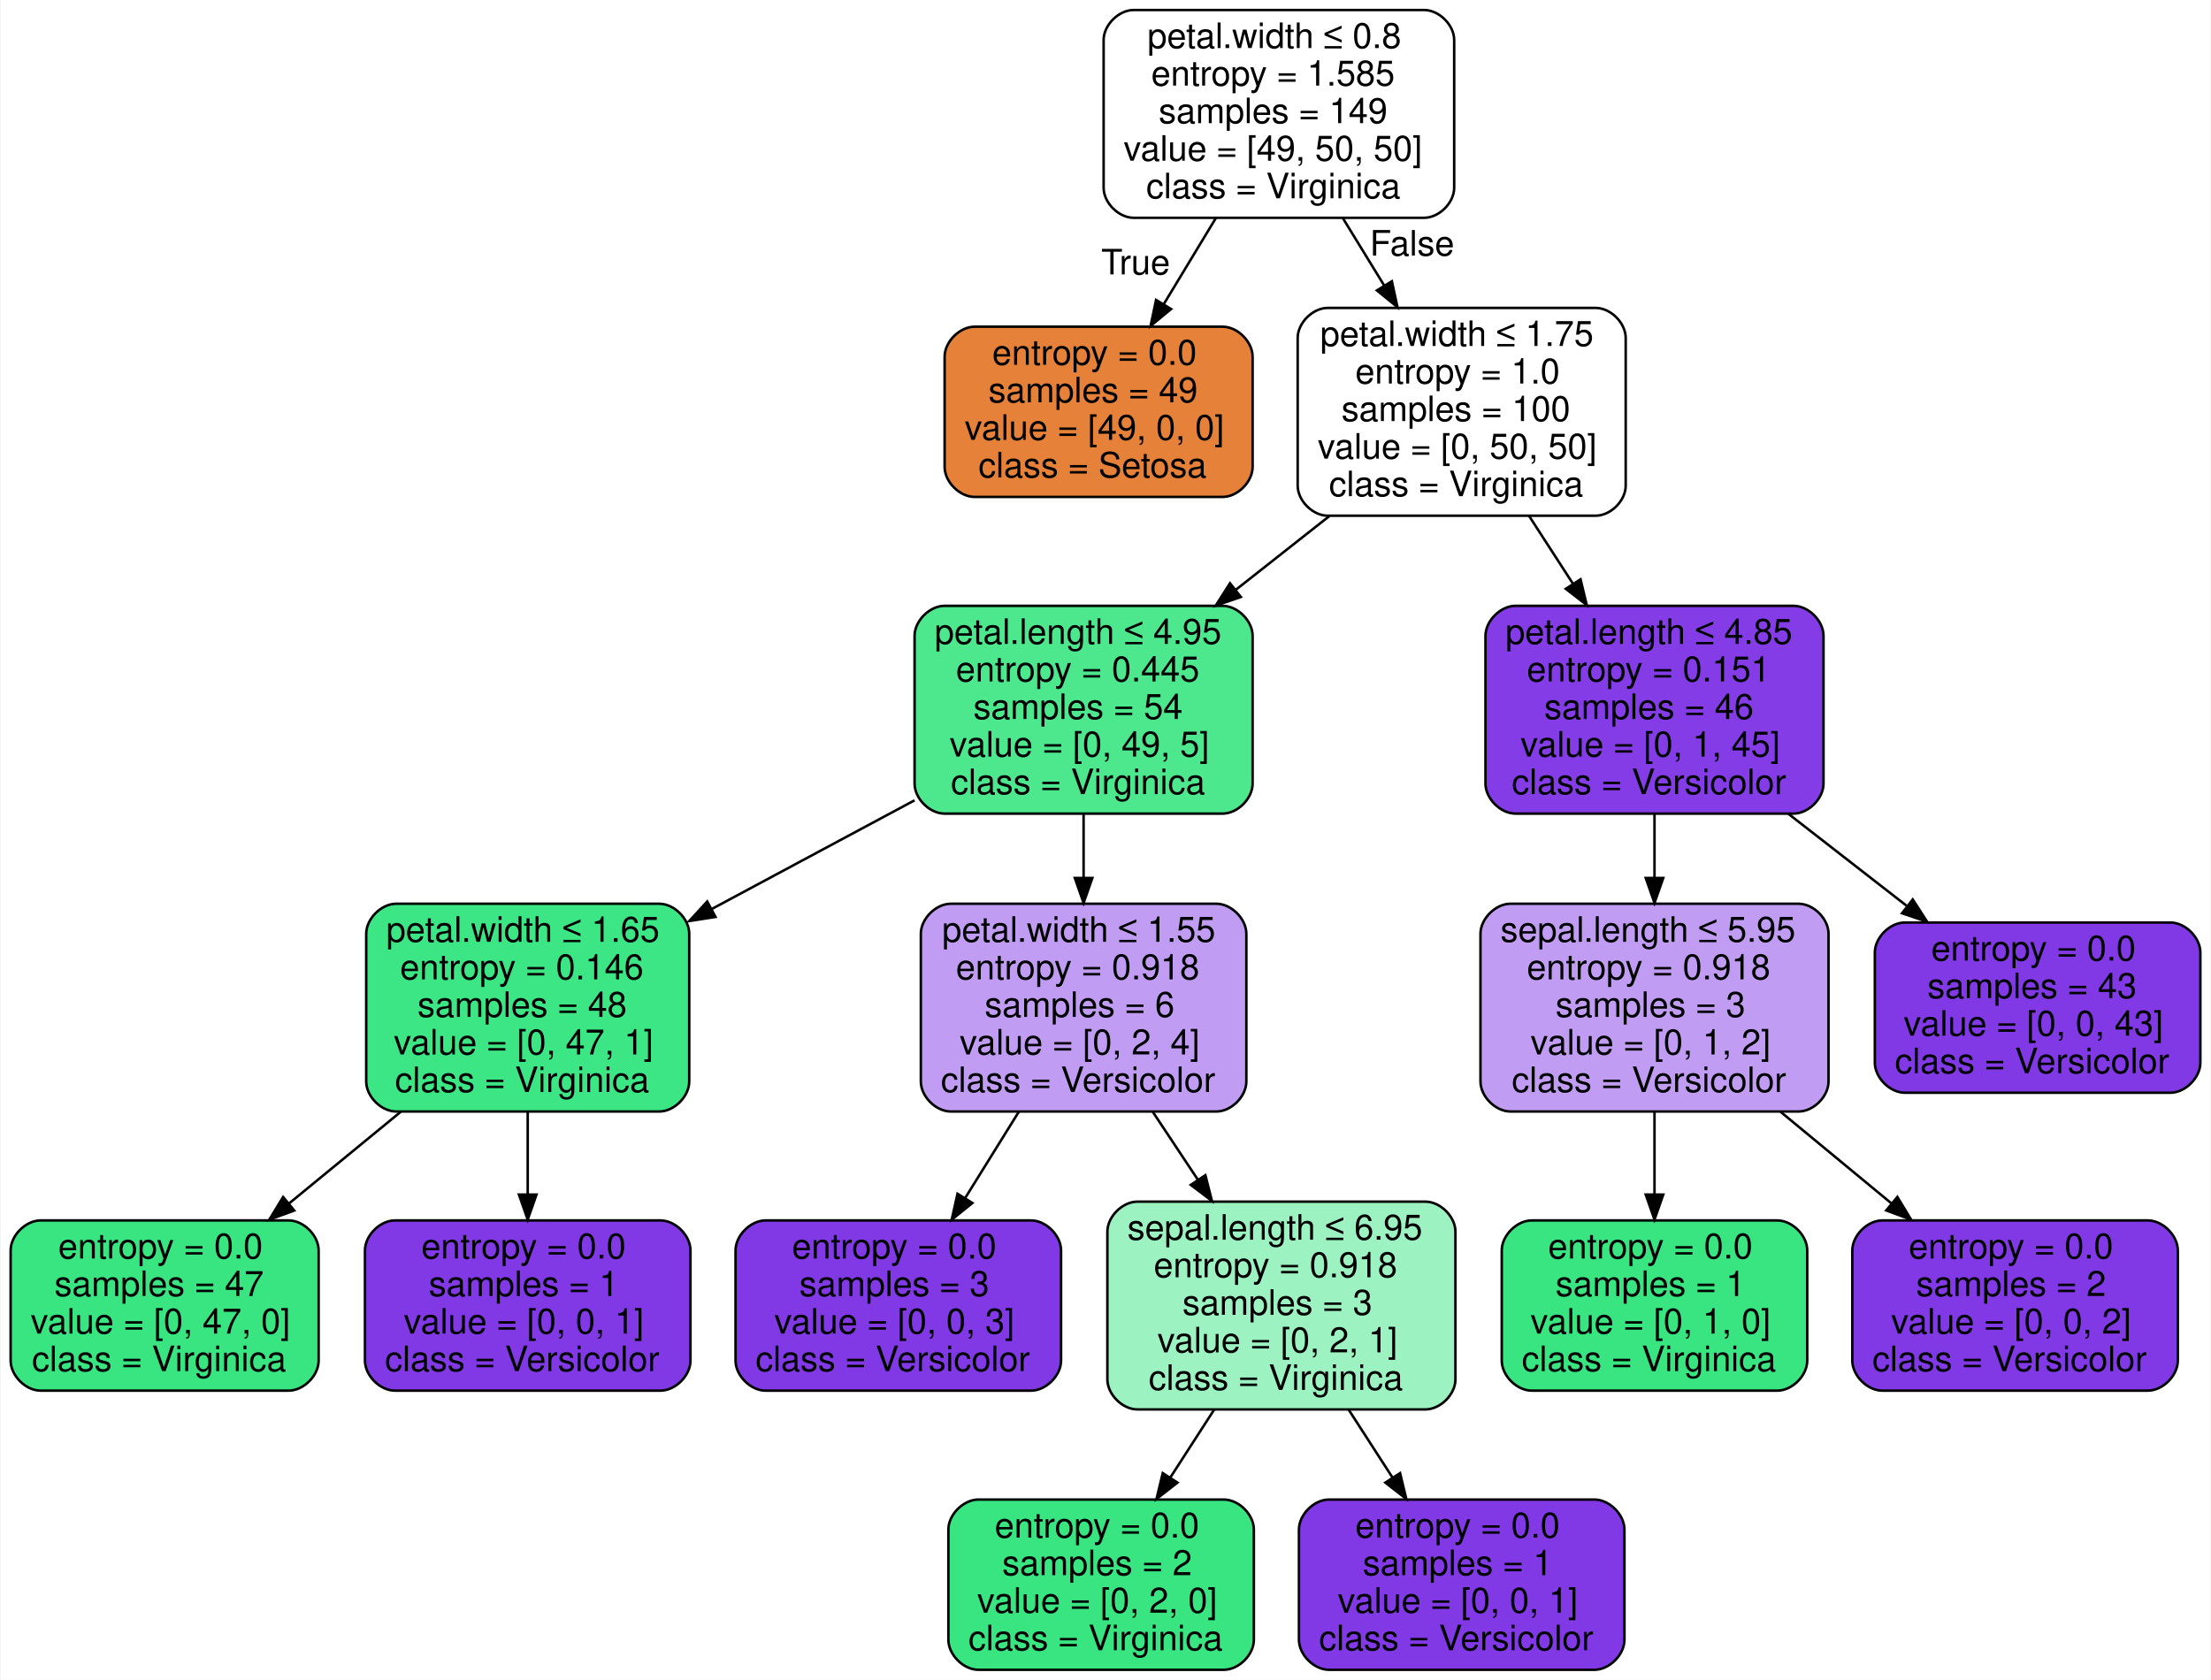
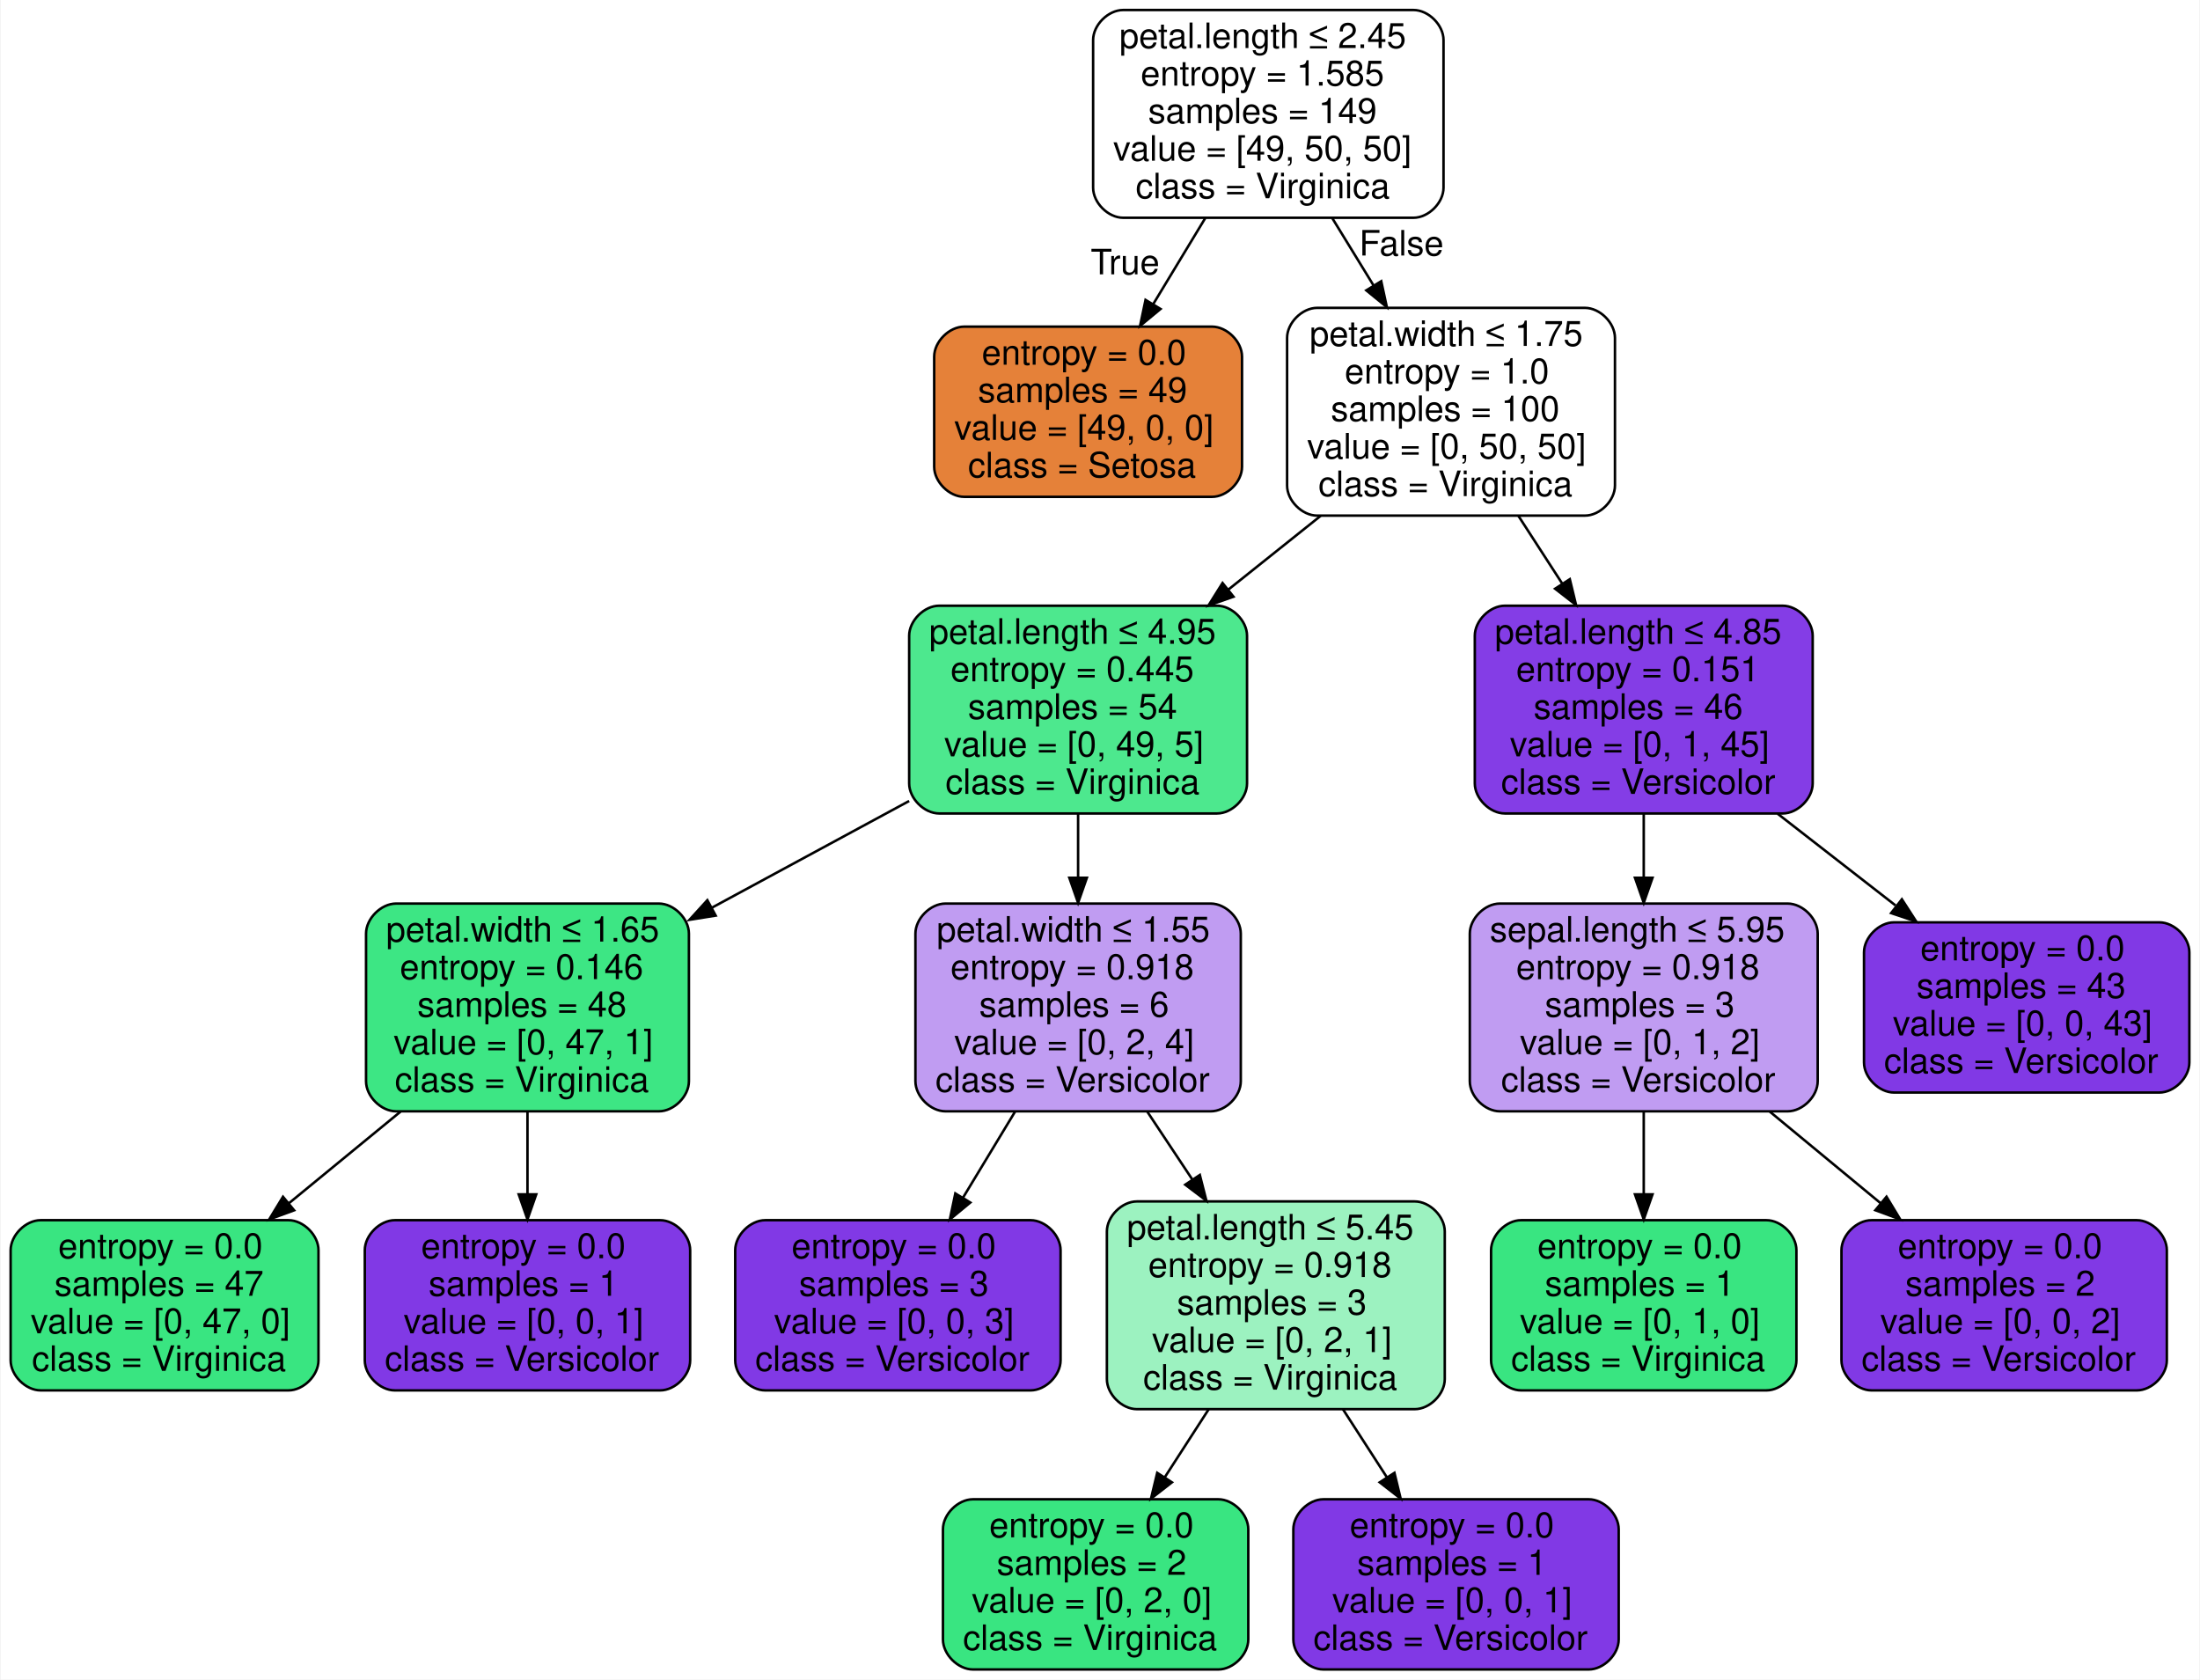
- <svg xmlns="http://www.w3.org/2000/svg" width="883pt" height="671pt" viewBox="0.00 0.00 882.50 671.00">
+ <svg xmlns="http://www.w3.org/2000/svg" width="879pt" height="671pt" viewBox="0.00 0.00 878.50 671.00">
  <g id="graph0" class="graph" transform="scale(1 1) rotate(0) translate(4 667)">
-     <polygon fill="#ffffff" stroke="transparent" points="-4,4 -4,-667 878.5,-667 878.5,4 -4,4" />
+     <polygon fill="#ffffff" stroke="transparent" points="-4,4 -4,-667 874.5,-667 874.5,4 -4,4" />
    <g id="node1" class="node">
-       <path fill="#ffffff" stroke="#000000" d="M564.5,-663C564.5,-663 448.5,-663 448.5,-663 442.5,-663 436.5,-657 436.5,-651 436.5,-651 436.5,-592 436.5,-592 436.5,-586 442.5,-580 448.5,-580 448.5,-580 564.5,-580 564.5,-580 570.5,-580 576.5,-586 576.5,-592 576.5,-592 576.5,-651 576.5,-651 576.5,-657 570.5,-663 564.5,-663" />
-       <text text-anchor="start" x="454" y="-647.8" font-family="Helvetica,sans-Serif" font-size="14.00" fill="#000000">petal.width ≤ 0.8</text>
-       <text text-anchor="start" x="455.5" y="-632.8" font-family="Helvetica,sans-Serif" font-size="14.00" fill="#000000">entropy = 1.585</text>
-       <text text-anchor="start" x="458.5" y="-617.8" font-family="Helvetica,sans-Serif" font-size="14.00" fill="#000000">samples = 149</text>
-       <text text-anchor="start" x="444.5" y="-602.8" font-family="Helvetica,sans-Serif" font-size="14.00" fill="#000000">value = [49, 50, 50]</text>
-       <text text-anchor="start" x="453.5" y="-587.8" font-family="Helvetica,sans-Serif" font-size="14.00" fill="#000000">class = Virginica</text>
+       <path fill="#ffffff" stroke="#000000" d="M560.5,-663C560.5,-663 444.5,-663 444.5,-663 438.5,-663 432.5,-657 432.5,-651 432.5,-651 432.5,-592 432.5,-592 432.5,-586 438.5,-580 444.5,-580 444.5,-580 560.5,-580 560.5,-580 566.5,-580 572.5,-586 572.5,-592 572.5,-592 572.5,-651 572.5,-651 572.5,-657 566.5,-663 560.5,-663" />
+       <text text-anchor="start" x="443" y="-647.8" font-family="Helvetica,sans-Serif" font-size="14.00" fill="#000000">petal.length ≤ 2.45</text>
+       <text text-anchor="start" x="451.5" y="-632.8" font-family="Helvetica,sans-Serif" font-size="14.00" fill="#000000">entropy = 1.585</text>
+       <text text-anchor="start" x="454.5" y="-617.8" font-family="Helvetica,sans-Serif" font-size="14.00" fill="#000000">samples = 149</text>
+       <text text-anchor="start" x="440.5" y="-602.8" font-family="Helvetica,sans-Serif" font-size="14.00" fill="#000000">value = [49, 50, 50]</text>
+       <text text-anchor="start" x="449.5" y="-587.8" font-family="Helvetica,sans-Serif" font-size="14.00" fill="#000000">class = Virginica</text>
    </g>
    <g id="node2" class="node">
-       <path fill="#e58139" stroke="#000000" d="M484,-536.5C484,-536.5 385,-536.5 385,-536.5 379,-536.5 373,-530.5 373,-524.5 373,-524.5 373,-480.5 373,-480.5 373,-474.5 379,-468.5 385,-468.5 385,-468.5 484,-468.5 484,-468.5 490,-468.5 496,-474.5 496,-480.5 496,-480.5 496,-524.5 496,-524.5 496,-530.5 490,-536.5 484,-536.5" />
-       <text text-anchor="start" x="392" y="-521.3" font-family="Helvetica,sans-Serif" font-size="14.00" fill="#000000">entropy = 0.0</text>
-       <text text-anchor="start" x="390.5" y="-506.3" font-family="Helvetica,sans-Serif" font-size="14.00" fill="#000000">samples = 49</text>
-       <text text-anchor="start" x="381" y="-491.3" font-family="Helvetica,sans-Serif" font-size="14.00" fill="#000000">value = [49, 0, 0]</text>
-       <text text-anchor="start" x="386.5" y="-476.3" font-family="Helvetica,sans-Serif" font-size="14.00" fill="#000000">class = Setosa</text>
+       <path fill="#e58139" stroke="#000000" d="M480,-536.5C480,-536.5 381,-536.5 381,-536.5 375,-536.5 369,-530.5 369,-524.5 369,-524.5 369,-480.5 369,-480.5 369,-474.5 375,-468.5 381,-468.5 381,-468.5 480,-468.5 480,-468.5 486,-468.5 492,-474.5 492,-480.5 492,-480.5 492,-524.5 492,-524.5 492,-530.5 486,-536.5 480,-536.5" />
+       <text text-anchor="start" x="388" y="-521.3" font-family="Helvetica,sans-Serif" font-size="14.00" fill="#000000">entropy = 0.0</text>
+       <text text-anchor="start" x="386.5" y="-506.3" font-family="Helvetica,sans-Serif" font-size="14.00" fill="#000000">samples = 49</text>
+       <text text-anchor="start" x="377" y="-491.3" font-family="Helvetica,sans-Serif" font-size="14.00" fill="#000000">value = [49, 0, 0]</text>
+       <text text-anchor="start" x="382.5" y="-476.3" font-family="Helvetica,sans-Serif" font-size="14.00" fill="#000000">class = Setosa</text>
    </g>
    <g id="edge1" class="edge">
-       <path fill="none" stroke="#000000" d="M481.318,-579.88C474.598,-568.774 467.324,-556.751 460.559,-545.569" />
-       <polygon fill="#000000" stroke="#000000" points="463.433,-543.559 455.262,-536.815 457.444,-547.183 463.433,-543.559" />
-       <text text-anchor="middle" x="449.288" y="-557.391" font-family="Helvetica,sans-Serif" font-size="14.00" fill="#000000">True</text>
+       <path fill="none" stroke="#000000" d="M477.318,-579.88C470.598,-568.774 463.324,-556.751 456.559,-545.569" />
+       <polygon fill="#000000" stroke="#000000" points="459.433,-543.559 451.262,-536.815 453.444,-547.183 459.433,-543.559" />
+       <text text-anchor="middle" x="445.288" y="-557.391" font-family="Helvetica,sans-Serif" font-size="14.00" fill="#000000">True</text>
    </g>
    <g id="node3" class="node">
-       <path fill="#ffffff" stroke="#000000" d="M633,-544C633,-544 526,-544 526,-544 520,-544 514,-538 514,-532 514,-532 514,-473 514,-473 514,-467 520,-461 526,-461 526,-461 633,-461 633,-461 639,-461 645,-467 645,-473 645,-473 645,-532 645,-532 645,-538 639,-544 633,-544" />
-       <text text-anchor="start" x="523" y="-528.8" font-family="Helvetica,sans-Serif" font-size="14.00" fill="#000000">petal.width ≤ 1.75</text>
-       <text text-anchor="start" x="537" y="-513.8" font-family="Helvetica,sans-Serif" font-size="14.00" fill="#000000">entropy = 1.0</text>
-       <text text-anchor="start" x="531.5" y="-498.8" font-family="Helvetica,sans-Serif" font-size="14.00" fill="#000000">samples = 100</text>
-       <text text-anchor="start" x="522" y="-483.8" font-family="Helvetica,sans-Serif" font-size="14.00" fill="#000000">value = [0, 50, 50]</text>
-       <text text-anchor="start" x="526.5" y="-468.8" font-family="Helvetica,sans-Serif" font-size="14.00" fill="#000000">class = Virginica</text>
+       <path fill="#ffffff" stroke="#000000" d="M629,-544C629,-544 522,-544 522,-544 516,-544 510,-538 510,-532 510,-532 510,-473 510,-473 510,-467 516,-461 522,-461 522,-461 629,-461 629,-461 635,-461 641,-467 641,-473 641,-473 641,-532 641,-532 641,-538 635,-544 629,-544" />
+       <text text-anchor="start" x="519" y="-528.8" font-family="Helvetica,sans-Serif" font-size="14.00" fill="#000000">petal.width ≤ 1.75</text>
+       <text text-anchor="start" x="533" y="-513.8" font-family="Helvetica,sans-Serif" font-size="14.00" fill="#000000">entropy = 1.0</text>
+       <text text-anchor="start" x="527.5" y="-498.8" font-family="Helvetica,sans-Serif" font-size="14.00" fill="#000000">samples = 100</text>
+       <text text-anchor="start" x="518" y="-483.8" font-family="Helvetica,sans-Serif" font-size="14.00" fill="#000000">value = [0, 50, 50]</text>
+       <text text-anchor="start" x="522.5" y="-468.8" font-family="Helvetica,sans-Serif" font-size="14.00" fill="#000000">class = Virginica</text>
    </g>
    <g id="edge2" class="edge">
-       <path fill="none" stroke="#000000" d="M532.032,-579.88C537.391,-571.143 543.098,-561.84 548.628,-552.825" />
-       <polygon fill="#000000" stroke="#000000" points="551.614,-554.652 553.859,-544.298 545.647,-550.992 551.614,-554.652" />
-       <text text-anchor="middle" x="559.684" y="-564.91" font-family="Helvetica,sans-Serif" font-size="14.00" fill="#000000">False</text>
+       <path fill="none" stroke="#000000" d="M528.032,-579.88C533.391,-571.143 539.098,-561.84 544.628,-552.825" />
+       <polygon fill="#000000" stroke="#000000" points="547.614,-554.652 549.859,-544.298 541.647,-550.992 547.614,-554.652" />
+       <text text-anchor="middle" x="555.684" y="-564.91" font-family="Helvetica,sans-Serif" font-size="14.00" fill="#000000">False</text>
    </g>
    <g id="node4" class="node">
-       <path fill="#4de88e" stroke="#000000" d="M484,-425C484,-425 373,-425 373,-425 367,-425 361,-419 361,-413 361,-413 361,-354 361,-354 361,-348 367,-342 373,-342 373,-342 484,-342 484,-342 490,-342 496,-348 496,-354 496,-354 496,-413 496,-413 496,-419 490,-425 484,-425" />
-       <text text-anchor="start" x="369" y="-409.8" font-family="Helvetica,sans-Serif" font-size="14.00" fill="#000000">petal.length ≤ 4.95</text>
-       <text text-anchor="start" x="377.5" y="-394.8" font-family="Helvetica,sans-Serif" font-size="14.00" fill="#000000">entropy = 0.445</text>
-       <text text-anchor="start" x="384.5" y="-379.8" font-family="Helvetica,sans-Serif" font-size="14.00" fill="#000000">samples = 54</text>
-       <text text-anchor="start" x="375" y="-364.8" font-family="Helvetica,sans-Serif" font-size="14.00" fill="#000000">value = [0, 49, 5]</text>
-       <text text-anchor="start" x="375.5" y="-349.8" font-family="Helvetica,sans-Serif" font-size="14.00" fill="#000000">class = Virginica</text>
+       <path fill="#4de88e" stroke="#000000" d="M482,-425C482,-425 371,-425 371,-425 365,-425 359,-419 359,-413 359,-413 359,-354 359,-354 359,-348 365,-342 371,-342 371,-342 482,-342 482,-342 488,-342 494,-348 494,-354 494,-354 494,-413 494,-413 494,-419 488,-425 482,-425" />
+       <text text-anchor="start" x="367" y="-409.8" font-family="Helvetica,sans-Serif" font-size="14.00" fill="#000000">petal.length ≤ 4.95</text>
+       <text text-anchor="start" x="375.5" y="-394.8" font-family="Helvetica,sans-Serif" font-size="14.00" fill="#000000">entropy = 0.445</text>
+       <text text-anchor="start" x="382.5" y="-379.8" font-family="Helvetica,sans-Serif" font-size="14.00" fill="#000000">samples = 54</text>
+       <text text-anchor="start" x="373" y="-364.8" font-family="Helvetica,sans-Serif" font-size="14.00" fill="#000000">value = [0, 49, 5]</text>
+       <text text-anchor="start" x="373.5" y="-349.8" font-family="Helvetica,sans-Serif" font-size="14.00" fill="#000000">class = Virginica</text>
    </g>
    <g id="edge3" class="edge">
-       <path fill="none" stroke="#000000" d="M526.688,-460.88C514.618,-451.368 501.696,-441.184 489.321,-431.432" />
-       <polygon fill="#000000" stroke="#000000" points="491.303,-428.538 481.283,-425.097 486.97,-434.036 491.303,-428.538" />
+       <path fill="none" stroke="#000000" d="M523.387,-460.88C511.478,-451.368 498.727,-441.184 486.516,-431.432" />
+       <polygon fill="#000000" stroke="#000000" points="488.582,-428.603 478.584,-425.097 484.213,-434.072 488.582,-428.603" />
    </g>
    <g id="node13" class="node">
-       <path fill="#843de6" stroke="#000000" d="M712,-425C712,-425 601,-425 601,-425 595,-425 589,-419 589,-413 589,-413 589,-354 589,-354 589,-348 595,-342 601,-342 601,-342 712,-342 712,-342 718,-342 724,-348 724,-354 724,-354 724,-413 724,-413 724,-419 718,-425 712,-425" />
-       <text text-anchor="start" x="597" y="-409.8" font-family="Helvetica,sans-Serif" font-size="14.00" fill="#000000">petal.length ≤ 4.85</text>
-       <text text-anchor="start" x="605.5" y="-394.8" font-family="Helvetica,sans-Serif" font-size="14.00" fill="#000000">entropy = 0.151</text>
-       <text text-anchor="start" x="612.5" y="-379.8" font-family="Helvetica,sans-Serif" font-size="14.00" fill="#000000">samples = 46</text>
-       <text text-anchor="start" x="603" y="-364.8" font-family="Helvetica,sans-Serif" font-size="14.00" fill="#000000">value = [0, 1, 45]</text>
-       <text text-anchor="start" x="599.5" y="-349.8" font-family="Helvetica,sans-Serif" font-size="14.00" fill="#000000">class = Versicolor</text>
+       <path fill="#843de6" stroke="#000000" d="M708,-425C708,-425 597,-425 597,-425 591,-425 585,-419 585,-413 585,-413 585,-354 585,-354 585,-348 591,-342 597,-342 597,-342 708,-342 708,-342 714,-342 720,-348 720,-354 720,-354 720,-413 720,-413 720,-419 714,-425 708,-425" />
+       <text text-anchor="start" x="593" y="-409.8" font-family="Helvetica,sans-Serif" font-size="14.00" fill="#000000">petal.length ≤ 4.85</text>
+       <text text-anchor="start" x="601.5" y="-394.8" font-family="Helvetica,sans-Serif" font-size="14.00" fill="#000000">entropy = 0.151</text>
+       <text text-anchor="start" x="608.5" y="-379.8" font-family="Helvetica,sans-Serif" font-size="14.00" fill="#000000">samples = 46</text>
+       <text text-anchor="start" x="599" y="-364.8" font-family="Helvetica,sans-Serif" font-size="14.00" fill="#000000">value = [0, 1, 45]</text>
+       <text text-anchor="start" x="595.5" y="-349.8" font-family="Helvetica,sans-Serif" font-size="14.00" fill="#000000">class = Versicolor</text>
    </g>
    <g id="edge12" class="edge">
-       <path fill="none" stroke="#000000" d="M606.431,-460.88C612.084,-452.143 618.103,-442.84 623.937,-433.825" />
-       <polygon fill="#000000" stroke="#000000" points="626.96,-435.595 629.454,-425.298 621.083,-431.792 626.96,-435.595" />
+       <path fill="none" stroke="#000000" d="M602.431,-460.88C608.084,-452.143 614.103,-442.84 619.937,-433.825" />
+       <polygon fill="#000000" stroke="#000000" points="622.96,-435.595 625.454,-425.298 617.083,-431.792 622.96,-435.595" />
    </g>
    <g id="node5" class="node">
      <path fill="#3de684" stroke="#000000" d="M259,-306C259,-306 154,-306 154,-306 148,-306 142,-300 142,-294 142,-294 142,-235 142,-235 142,-229 148,-223 154,-223 154,-223 259,-223 259,-223 265,-223 271,-229 271,-235 271,-235 271,-294 271,-294 271,-300 265,-306 259,-306" />
      <text text-anchor="start" x="150" y="-290.8" font-family="Helvetica,sans-Serif" font-size="14.00" fill="#000000">petal.width ≤ 1.65</text>
      <text text-anchor="start" x="155.5" y="-275.8" font-family="Helvetica,sans-Serif" font-size="14.00" fill="#000000">entropy = 0.146</text>
      <text text-anchor="start" x="162.5" y="-260.8" font-family="Helvetica,sans-Serif" font-size="14.00" fill="#000000">samples = 48</text>
      <text text-anchor="start" x="153" y="-245.8" font-family="Helvetica,sans-Serif" font-size="14.00" fill="#000000">value = [0, 47, 1]</text>
      <text text-anchor="start" x="153.5" y="-230.8" font-family="Helvetica,sans-Serif" font-size="14.00" fill="#000000">class = Virginica</text>
    </g>
    <g id="edge4" class="edge">
-       <path fill="none" stroke="#000000" d="M360.988,-347.311C335.428,-333.61 306.212,-317.949 280.117,-303.962" />
-       <polygon fill="#000000" stroke="#000000" points="281.496,-300.729 271.029,-299.09 278.188,-306.899 281.496,-300.729" />
+       <path fill="none" stroke="#000000" d="M358.998,-346.987C334.027,-333.481 305.605,-318.107 280.119,-304.321" />
+       <polygon fill="#000000" stroke="#000000" points="281.698,-301.196 271.237,-299.517 278.367,-307.353 281.698,-301.196" />
    </g>
    <g id="node8" class="node">
-       <path fill="#c09cf2" stroke="#000000" d="M481.5,-306C481.5,-306 375.5,-306 375.5,-306 369.5,-306 363.5,-300 363.5,-294 363.5,-294 363.5,-235 363.5,-235 363.5,-229 369.5,-223 375.5,-223 375.5,-223 481.5,-223 481.5,-223 487.5,-223 493.5,-229 493.5,-235 493.5,-235 493.5,-294 493.5,-294 493.5,-300 487.5,-306 481.5,-306" />
-       <text text-anchor="start" x="372" y="-290.8" font-family="Helvetica,sans-Serif" font-size="14.00" fill="#000000">petal.width ≤ 1.55</text>
-       <text text-anchor="start" x="377.5" y="-275.8" font-family="Helvetica,sans-Serif" font-size="14.00" fill="#000000">entropy = 0.918</text>
-       <text text-anchor="start" x="389" y="-260.8" font-family="Helvetica,sans-Serif" font-size="14.00" fill="#000000">samples = 6</text>
-       <text text-anchor="start" x="379" y="-245.8" font-family="Helvetica,sans-Serif" font-size="14.00" fill="#000000">value = [0, 2, 4]</text>
-       <text text-anchor="start" x="371.5" y="-230.8" font-family="Helvetica,sans-Serif" font-size="14.00" fill="#000000">class = Versicolor</text>
+       <path fill="#c09cf2" stroke="#000000" d="M479.5,-306C479.5,-306 373.5,-306 373.5,-306 367.5,-306 361.5,-300 361.5,-294 361.5,-294 361.5,-235 361.5,-235 361.5,-229 367.5,-223 373.5,-223 373.5,-223 479.5,-223 479.5,-223 485.5,-223 491.5,-229 491.5,-235 491.5,-235 491.5,-294 491.5,-294 491.5,-300 485.5,-306 479.5,-306" />
+       <text text-anchor="start" x="370" y="-290.8" font-family="Helvetica,sans-Serif" font-size="14.00" fill="#000000">petal.width ≤ 1.55</text>
+       <text text-anchor="start" x="375.5" y="-275.8" font-family="Helvetica,sans-Serif" font-size="14.00" fill="#000000">entropy = 0.918</text>
+       <text text-anchor="start" x="387" y="-260.8" font-family="Helvetica,sans-Serif" font-size="14.00" fill="#000000">samples = 6</text>
+       <text text-anchor="start" x="377" y="-245.8" font-family="Helvetica,sans-Serif" font-size="14.00" fill="#000000">value = [0, 2, 4]</text>
+       <text text-anchor="start" x="369.5" y="-230.8" font-family="Helvetica,sans-Serif" font-size="14.00" fill="#000000">class = Versicolor</text>
    </g>
    <g id="edge7" class="edge">
-       <path fill="none" stroke="#000000" d="M428.5,-341.88C428.5,-333.684 428.5,-324.989 428.5,-316.501" />
-       <polygon fill="#000000" stroke="#000000" points="432,-316.298 428.5,-306.298 425,-316.298 432,-316.298" />
+       <path fill="none" stroke="#000000" d="M426.5,-341.88C426.5,-333.684 426.5,-324.989 426.5,-316.501" />
+       <polygon fill="#000000" stroke="#000000" points="430,-316.298 426.5,-306.298 423,-316.298 430,-316.298" />
    </g>
    <g id="node6" class="node">
      <path fill="#39e581" stroke="#000000" d="M111,-179.5C111,-179.5 12,-179.5 12,-179.5 6,-179.5 0,-173.5 0,-167.5 0,-167.5 0,-123.5 0,-123.5 0,-117.5 6,-111.5 12,-111.5 12,-111.5 111,-111.5 111,-111.5 117,-111.5 123,-117.5 123,-123.5 123,-123.5 123,-167.5 123,-167.5 123,-173.5 117,-179.5 111,-179.5" />
      <text text-anchor="start" x="19" y="-164.3" font-family="Helvetica,sans-Serif" font-size="14.00" fill="#000000">entropy = 0.0</text>
      <text text-anchor="start" x="17.5" y="-149.3" font-family="Helvetica,sans-Serif" font-size="14.00" fill="#000000">samples = 47</text>
      <text text-anchor="start" x="8" y="-134.3" font-family="Helvetica,sans-Serif" font-size="14.00" fill="#000000">value = [0, 47, 0]</text>
      <text text-anchor="start" x="8.5" y="-119.3" font-family="Helvetica,sans-Serif" font-size="14.00" fill="#000000">class = Virginica</text>
    </g>
    <g id="edge5" class="edge">
      <path fill="none" stroke="#000000" d="M155.786,-222.88C141.316,-211.004 125.569,-198.08 111.162,-186.257" />
      <polygon fill="#000000" stroke="#000000" points="113.263,-183.453 103.312,-179.815 108.822,-188.864 113.263,-183.453" />
    </g>
    <g id="node7" class="node">
      <path fill="#8139e5" stroke="#000000" d="M259.5,-179.5C259.5,-179.5 153.5,-179.5 153.5,-179.5 147.5,-179.5 141.5,-173.5 141.5,-167.5 141.5,-167.5 141.5,-123.5 141.5,-123.5 141.5,-117.5 147.5,-111.5 153.5,-111.5 153.5,-111.5 259.5,-111.5 259.5,-111.5 265.5,-111.5 271.5,-117.5 271.5,-123.5 271.5,-123.5 271.5,-167.5 271.5,-167.5 271.5,-173.5 265.5,-179.5 259.5,-179.5" />
      <text text-anchor="start" x="164" y="-164.3" font-family="Helvetica,sans-Serif" font-size="14.00" fill="#000000">entropy = 0.0</text>
      <text text-anchor="start" x="167" y="-149.3" font-family="Helvetica,sans-Serif" font-size="14.00" fill="#000000">samples = 1</text>
      <text text-anchor="start" x="157" y="-134.3" font-family="Helvetica,sans-Serif" font-size="14.00" fill="#000000">value = [0, 0, 1]</text>
      <text text-anchor="start" x="149.5" y="-119.3" font-family="Helvetica,sans-Serif" font-size="14.00" fill="#000000">class = Versicolor</text>
    </g>
    <g id="edge6" class="edge">
      <path fill="none" stroke="#000000" d="M206.5,-222.88C206.5,-212.213 206.5,-200.702 206.5,-189.901" />
      <polygon fill="#000000" stroke="#000000" points="210,-189.815 206.5,-179.815 203,-189.815 210,-189.815" />
    </g>
    <g id="node9" class="node">
      <path fill="#8139e5" stroke="#000000" d="M407.5,-179.5C407.5,-179.5 301.5,-179.5 301.5,-179.5 295.5,-179.5 289.5,-173.5 289.5,-167.5 289.5,-167.5 289.5,-123.5 289.5,-123.5 289.5,-117.5 295.5,-111.5 301.5,-111.5 301.5,-111.5 407.5,-111.5 407.5,-111.5 413.5,-111.5 419.5,-117.5 419.5,-123.5 419.5,-123.5 419.5,-167.5 419.5,-167.5 419.5,-173.5 413.5,-179.5 407.5,-179.5" />
      <text text-anchor="start" x="312" y="-164.3" font-family="Helvetica,sans-Serif" font-size="14.00" fill="#000000">entropy = 0.0</text>
      <text text-anchor="start" x="315" y="-149.3" font-family="Helvetica,sans-Serif" font-size="14.00" fill="#000000">samples = 3</text>
      <text text-anchor="start" x="305" y="-134.3" font-family="Helvetica,sans-Serif" font-size="14.00" fill="#000000">value = [0, 0, 3]</text>
      <text text-anchor="start" x="297.5" y="-119.3" font-family="Helvetica,sans-Serif" font-size="14.00" fill="#000000">class = Versicolor</text>
    </g>
    <g id="edge8" class="edge">
-       <path fill="none" stroke="#000000" d="M402.618,-222.88C395.712,-211.774 388.236,-199.751 381.283,-188.569" />
-       <polygon fill="#000000" stroke="#000000" points="384.092,-186.459 375.839,-179.815 378.147,-190.155 384.092,-186.459" />
+       <path fill="none" stroke="#000000" d="M401.318,-222.88C394.598,-211.774 387.324,-199.751 380.559,-188.569" />
+       <polygon fill="#000000" stroke="#000000" points="383.433,-186.559 375.262,-179.815 377.444,-190.183 383.433,-186.559" />
    </g>
    <g id="node10" class="node">
-       <path fill="#9cf2c0" stroke="#000000" d="M565,-187C565,-187 450,-187 450,-187 444,-187 438,-181 438,-175 438,-175 438,-116 438,-116 438,-110 444,-104 450,-104 450,-104 565,-104 565,-104 571,-104 577,-110 577,-116 577,-116 577,-175 577,-175 577,-181 571,-187 565,-187" />
-       <text text-anchor="start" x="446" y="-171.8" font-family="Helvetica,sans-Serif" font-size="14.00" fill="#000000">sepal.length ≤ 6.95</text>
-       <text text-anchor="start" x="456.5" y="-156.8" font-family="Helvetica,sans-Serif" font-size="14.00" fill="#000000">entropy = 0.918</text>
-       <text text-anchor="start" x="468" y="-141.8" font-family="Helvetica,sans-Serif" font-size="14.00" fill="#000000">samples = 3</text>
-       <text text-anchor="start" x="458" y="-126.8" font-family="Helvetica,sans-Serif" font-size="14.00" fill="#000000">value = [0, 2, 1]</text>
-       <text text-anchor="start" x="454.5" y="-111.8" font-family="Helvetica,sans-Serif" font-size="14.00" fill="#000000">class = Virginica</text>
+       <path fill="#9cf2c0" stroke="#000000" d="M561,-187C561,-187 450,-187 450,-187 444,-187 438,-181 438,-175 438,-175 438,-116 438,-116 438,-110 444,-104 450,-104 450,-104 561,-104 561,-104 567,-104 573,-110 573,-116 573,-116 573,-175 573,-175 573,-181 567,-187 561,-187" />
+       <text text-anchor="start" x="446" y="-171.8" font-family="Helvetica,sans-Serif" font-size="14.00" fill="#000000">petal.length ≤ 5.45</text>
+       <text text-anchor="start" x="454.5" y="-156.8" font-family="Helvetica,sans-Serif" font-size="14.00" fill="#000000">entropy = 0.918</text>
+       <text text-anchor="start" x="466" y="-141.8" font-family="Helvetica,sans-Serif" font-size="14.00" fill="#000000">samples = 3</text>
+       <text text-anchor="start" x="456" y="-126.8" font-family="Helvetica,sans-Serif" font-size="14.00" fill="#000000">value = [0, 2, 1]</text>
+       <text text-anchor="start" x="452.5" y="-111.8" font-family="Helvetica,sans-Serif" font-size="14.00" fill="#000000">class = Virginica</text>
    </g>
    <g id="edge9" class="edge">
-       <path fill="none" stroke="#000000" d="M456.13,-222.88C461.93,-214.143 468.106,-204.84 474.091,-195.825" />
-       <polygon fill="#000000" stroke="#000000" points="477.137,-197.565 479.752,-187.298 471.305,-193.694 477.137,-197.565" />
+       <path fill="none" stroke="#000000" d="M454.13,-222.88C459.93,-214.143 466.106,-204.84 472.091,-195.825" />
+       <polygon fill="#000000" stroke="#000000" points="475.137,-197.565 477.752,-187.298 469.305,-193.694 475.137,-197.565" />
    </g>
    <g id="node11" class="node">
-       <path fill="#39e581" stroke="#000000" d="M484.5,-68C484.5,-68 386.5,-68 386.5,-68 380.5,-68 374.5,-62 374.5,-56 374.5,-56 374.5,-12 374.5,-12 374.5,-6 380.5,0 386.5,0 386.5,0 484.5,0 484.5,0 490.5,0 496.5,-6 496.5,-12 496.5,-12 496.5,-56 496.5,-56 496.5,-62 490.5,-68 484.5,-68" />
-       <text text-anchor="start" x="393" y="-52.8" font-family="Helvetica,sans-Serif" font-size="14.00" fill="#000000">entropy = 0.0</text>
-       <text text-anchor="start" x="396" y="-37.8" font-family="Helvetica,sans-Serif" font-size="14.00" fill="#000000">samples = 2</text>
-       <text text-anchor="start" x="386" y="-22.8" font-family="Helvetica,sans-Serif" font-size="14.00" fill="#000000">value = [0, 2, 0]</text>
-       <text text-anchor="start" x="382.5" y="-7.8" font-family="Helvetica,sans-Serif" font-size="14.00" fill="#000000">class = Virginica</text>
+       <path fill="#39e581" stroke="#000000" d="M482.5,-68C482.5,-68 384.5,-68 384.5,-68 378.5,-68 372.5,-62 372.5,-56 372.5,-56 372.5,-12 372.5,-12 372.5,-6 378.5,0 384.5,0 384.5,0 482.5,0 482.5,0 488.5,0 494.5,-6 494.5,-12 494.5,-12 494.5,-56 494.5,-56 494.5,-62 488.5,-68 482.5,-68" />
+       <text text-anchor="start" x="391" y="-52.8" font-family="Helvetica,sans-Serif" font-size="14.00" fill="#000000">entropy = 0.0</text>
+       <text text-anchor="start" x="394" y="-37.8" font-family="Helvetica,sans-Serif" font-size="14.00" fill="#000000">samples = 2</text>
+       <text text-anchor="start" x="384" y="-22.8" font-family="Helvetica,sans-Serif" font-size="14.00" fill="#000000">value = [0, 2, 0]</text>
+       <text text-anchor="start" x="380.5" y="-7.8" font-family="Helvetica,sans-Serif" font-size="14.00" fill="#000000">class = Virginica</text>
    </g>
    <g id="edge10" class="edge">
-       <path fill="none" stroke="#000000" d="M480.69,-103.981C474.933,-95.067 468.84,-85.631 463.056,-76.673" />
-       <polygon fill="#000000" stroke="#000000" points="465.99,-74.766 457.625,-68.264 460.11,-78.563 465.99,-74.766" />
+       <path fill="none" stroke="#000000" d="M478.69,-103.981C472.933,-95.067 466.84,-85.631 461.056,-76.673" />
+       <polygon fill="#000000" stroke="#000000" points="463.99,-74.766 455.625,-68.264 458.11,-78.563 463.99,-74.766" />
    </g>
    <g id="node12" class="node">
-       <path fill="#8139e5" stroke="#000000" d="M632.5,-68C632.5,-68 526.5,-68 526.5,-68 520.5,-68 514.5,-62 514.5,-56 514.5,-56 514.5,-12 514.5,-12 514.5,-6 520.5,0 526.5,0 526.5,0 632.5,0 632.5,0 638.5,0 644.5,-6 644.5,-12 644.5,-12 644.5,-56 644.5,-56 644.5,-62 638.5,-68 632.5,-68" />
-       <text text-anchor="start" x="537" y="-52.8" font-family="Helvetica,sans-Serif" font-size="14.00" fill="#000000">entropy = 0.0</text>
-       <text text-anchor="start" x="540" y="-37.8" font-family="Helvetica,sans-Serif" font-size="14.00" fill="#000000">samples = 1</text>
-       <text text-anchor="start" x="530" y="-22.8" font-family="Helvetica,sans-Serif" font-size="14.00" fill="#000000">value = [0, 0, 1]</text>
-       <text text-anchor="start" x="522.5" y="-7.8" font-family="Helvetica,sans-Serif" font-size="14.00" fill="#000000">class = Versicolor</text>
+       <path fill="#8139e5" stroke="#000000" d="M630.5,-68C630.5,-68 524.5,-68 524.5,-68 518.5,-68 512.5,-62 512.5,-56 512.5,-56 512.5,-12 512.5,-12 512.5,-6 518.5,0 524.5,0 524.5,0 630.5,0 630.5,0 636.5,0 642.5,-6 642.5,-12 642.5,-12 642.5,-56 642.5,-56 642.5,-62 636.5,-68 630.5,-68" />
+       <text text-anchor="start" x="535" y="-52.8" font-family="Helvetica,sans-Serif" font-size="14.00" fill="#000000">entropy = 0.0</text>
+       <text text-anchor="start" x="538" y="-37.8" font-family="Helvetica,sans-Serif" font-size="14.00" fill="#000000">samples = 1</text>
+       <text text-anchor="start" x="528" y="-22.8" font-family="Helvetica,sans-Serif" font-size="14.00" fill="#000000">value = [0, 0, 1]</text>
+       <text text-anchor="start" x="520.5" y="-7.8" font-family="Helvetica,sans-Serif" font-size="14.00" fill="#000000">class = Versicolor</text>
    </g>
    <g id="edge11" class="edge">
-       <path fill="none" stroke="#000000" d="M534.31,-103.981C540.067,-95.067 546.16,-85.631 551.944,-76.673" />
-       <polygon fill="#000000" stroke="#000000" points="554.89,-78.563 557.375,-68.264 549.01,-74.766 554.89,-78.563" />
+       <path fill="none" stroke="#000000" d="M532.31,-103.981C538.067,-95.067 544.16,-85.631 549.944,-76.673" />
+       <polygon fill="#000000" stroke="#000000" points="552.89,-78.563 555.375,-68.264 547.01,-74.766 552.89,-78.563" />
    </g>
    <g id="node14" class="node">
-       <path fill="#c09cf2" stroke="#000000" d="M714,-306C714,-306 599,-306 599,-306 593,-306 587,-300 587,-294 587,-294 587,-235 587,-235 587,-229 593,-223 599,-223 599,-223 714,-223 714,-223 720,-223 726,-229 726,-235 726,-235 726,-294 726,-294 726,-300 720,-306 714,-306" />
-       <text text-anchor="start" x="595" y="-290.8" font-family="Helvetica,sans-Serif" font-size="14.00" fill="#000000">sepal.length ≤ 5.95</text>
-       <text text-anchor="start" x="605.5" y="-275.8" font-family="Helvetica,sans-Serif" font-size="14.00" fill="#000000">entropy = 0.918</text>
-       <text text-anchor="start" x="617" y="-260.8" font-family="Helvetica,sans-Serif" font-size="14.00" fill="#000000">samples = 3</text>
-       <text text-anchor="start" x="607" y="-245.8" font-family="Helvetica,sans-Serif" font-size="14.00" fill="#000000">value = [0, 1, 2]</text>
-       <text text-anchor="start" x="599.5" y="-230.8" font-family="Helvetica,sans-Serif" font-size="14.00" fill="#000000">class = Versicolor</text>
+       <path fill="#c09cf2" stroke="#000000" d="M710,-306C710,-306 595,-306 595,-306 589,-306 583,-300 583,-294 583,-294 583,-235 583,-235 583,-229 589,-223 595,-223 595,-223 710,-223 710,-223 716,-223 722,-229 722,-235 722,-235 722,-294 722,-294 722,-300 716,-306 710,-306" />
+       <text text-anchor="start" x="591" y="-290.8" font-family="Helvetica,sans-Serif" font-size="14.00" fill="#000000">sepal.length ≤ 5.95</text>
+       <text text-anchor="start" x="601.5" y="-275.8" font-family="Helvetica,sans-Serif" font-size="14.00" fill="#000000">entropy = 0.918</text>
+       <text text-anchor="start" x="613" y="-260.8" font-family="Helvetica,sans-Serif" font-size="14.00" fill="#000000">samples = 3</text>
+       <text text-anchor="start" x="603" y="-245.8" font-family="Helvetica,sans-Serif" font-size="14.00" fill="#000000">value = [0, 1, 2]</text>
+       <text text-anchor="start" x="595.5" y="-230.8" font-family="Helvetica,sans-Serif" font-size="14.00" fill="#000000">class = Versicolor</text>
    </g>
    <g id="edge13" class="edge">
-       <path fill="none" stroke="#000000" d="M656.5,-341.88C656.5,-333.684 656.5,-324.989 656.5,-316.501" />
-       <polygon fill="#000000" stroke="#000000" points="660,-316.298 656.5,-306.298 653,-316.298 660,-316.298" />
+       <path fill="none" stroke="#000000" d="M652.5,-341.88C652.5,-333.684 652.5,-324.989 652.5,-316.501" />
+       <polygon fill="#000000" stroke="#000000" points="656,-316.298 652.5,-306.298 649,-316.298 656,-316.298" />
    </g>
    <g id="node17" class="node">
-       <path fill="#8139e5" stroke="#000000" d="M862.5,-298.5C862.5,-298.5 756.5,-298.5 756.5,-298.5 750.5,-298.5 744.5,-292.5 744.5,-286.5 744.5,-286.5 744.5,-242.5 744.5,-242.5 744.5,-236.5 750.5,-230.5 756.5,-230.5 756.5,-230.5 862.5,-230.5 862.5,-230.5 868.5,-230.5 874.5,-236.5 874.5,-242.5 874.5,-242.5 874.5,-286.5 874.5,-286.5 874.5,-292.5 868.5,-298.5 862.5,-298.5" />
-       <text text-anchor="start" x="767" y="-283.3" font-family="Helvetica,sans-Serif" font-size="14.00" fill="#000000">entropy = 0.0</text>
-       <text text-anchor="start" x="765.5" y="-268.3" font-family="Helvetica,sans-Serif" font-size="14.00" fill="#000000">samples = 43</text>
-       <text text-anchor="start" x="756" y="-253.3" font-family="Helvetica,sans-Serif" font-size="14.00" fill="#000000">value = [0, 0, 43]</text>
-       <text text-anchor="start" x="752.5" y="-238.3" font-family="Helvetica,sans-Serif" font-size="14.00" fill="#000000">class = Versicolor</text>
+       <path fill="#8139e5" stroke="#000000" d="M858.5,-298.5C858.5,-298.5 752.5,-298.5 752.5,-298.5 746.5,-298.5 740.5,-292.5 740.5,-286.5 740.5,-286.5 740.5,-242.5 740.5,-242.5 740.5,-236.5 746.5,-230.5 752.5,-230.5 752.5,-230.5 858.5,-230.5 858.5,-230.5 864.5,-230.5 870.5,-236.5 870.5,-242.5 870.5,-242.5 870.5,-286.5 870.5,-286.5 870.5,-292.5 864.5,-298.5 858.5,-298.5" />
+       <text text-anchor="start" x="763" y="-283.3" font-family="Helvetica,sans-Serif" font-size="14.00" fill="#000000">entropy = 0.0</text>
+       <text text-anchor="start" x="761.5" y="-268.3" font-family="Helvetica,sans-Serif" font-size="14.00" fill="#000000">samples = 43</text>
+       <text text-anchor="start" x="752" y="-253.3" font-family="Helvetica,sans-Serif" font-size="14.00" fill="#000000">value = [0, 0, 43]</text>
+       <text text-anchor="start" x="748.5" y="-238.3" font-family="Helvetica,sans-Serif" font-size="14.00" fill="#000000">class = Versicolor</text>
    </g>
    <g id="edge16" class="edge">
-       <path fill="none" stroke="#000000" d="M710.012,-341.88C725.281,-330.004 741.897,-317.08 757.098,-305.257" />
-       <polygon fill="#000000" stroke="#000000" points="759.636,-307.717 765.381,-298.815 755.338,-302.192 759.636,-307.717" />
+       <path fill="none" stroke="#000000" d="M706.012,-341.88C721.281,-330.004 737.897,-317.08 753.098,-305.257" />
+       <polygon fill="#000000" stroke="#000000" points="755.636,-307.717 761.381,-298.815 751.338,-302.192 755.636,-307.717" />
    </g>
    <g id="node15" class="node">
-       <path fill="#39e581" stroke="#000000" d="M705.5,-179.5C705.5,-179.5 607.5,-179.5 607.5,-179.5 601.5,-179.5 595.5,-173.5 595.5,-167.5 595.5,-167.5 595.5,-123.5 595.5,-123.5 595.5,-117.5 601.5,-111.5 607.5,-111.5 607.5,-111.5 705.5,-111.5 705.5,-111.5 711.5,-111.5 717.5,-117.5 717.5,-123.5 717.5,-123.5 717.5,-167.5 717.5,-167.5 717.5,-173.5 711.5,-179.5 705.5,-179.5" />
-       <text text-anchor="start" x="614" y="-164.3" font-family="Helvetica,sans-Serif" font-size="14.00" fill="#000000">entropy = 0.0</text>
-       <text text-anchor="start" x="617" y="-149.3" font-family="Helvetica,sans-Serif" font-size="14.00" fill="#000000">samples = 1</text>
-       <text text-anchor="start" x="607" y="-134.3" font-family="Helvetica,sans-Serif" font-size="14.00" fill="#000000">value = [0, 1, 0]</text>
-       <text text-anchor="start" x="603.5" y="-119.3" font-family="Helvetica,sans-Serif" font-size="14.00" fill="#000000">class = Virginica</text>
+       <path fill="#39e581" stroke="#000000" d="M701.5,-179.5C701.5,-179.5 603.5,-179.5 603.5,-179.5 597.5,-179.5 591.5,-173.5 591.5,-167.5 591.5,-167.5 591.5,-123.5 591.5,-123.5 591.5,-117.5 597.5,-111.5 603.5,-111.5 603.5,-111.5 701.5,-111.5 701.5,-111.5 707.5,-111.5 713.5,-117.5 713.5,-123.5 713.5,-123.5 713.5,-167.5 713.5,-167.5 713.5,-173.5 707.5,-179.5 701.5,-179.5" />
+       <text text-anchor="start" x="610" y="-164.3" font-family="Helvetica,sans-Serif" font-size="14.00" fill="#000000">entropy = 0.0</text>
+       <text text-anchor="start" x="613" y="-149.3" font-family="Helvetica,sans-Serif" font-size="14.00" fill="#000000">samples = 1</text>
+       <text text-anchor="start" x="603" y="-134.3" font-family="Helvetica,sans-Serif" font-size="14.00" fill="#000000">value = [0, 1, 0]</text>
+       <text text-anchor="start" x="599.5" y="-119.3" font-family="Helvetica,sans-Serif" font-size="14.00" fill="#000000">class = Virginica</text>
    </g>
    <g id="edge14" class="edge">
-       <path fill="none" stroke="#000000" d="M656.5,-222.88C656.5,-212.213 656.5,-200.702 656.5,-189.901" />
-       <polygon fill="#000000" stroke="#000000" points="660,-189.815 656.5,-179.815 653,-189.815 660,-189.815" />
+       <path fill="none" stroke="#000000" d="M652.5,-222.88C652.5,-212.213 652.5,-200.702 652.5,-189.901" />
+       <polygon fill="#000000" stroke="#000000" points="656,-189.815 652.5,-179.815 649,-189.815 656,-189.815" />
    </g>
    <g id="node16" class="node">
-       <path fill="#8139e5" stroke="#000000" d="M853.5,-179.5C853.5,-179.5 747.5,-179.5 747.5,-179.5 741.5,-179.5 735.5,-173.5 735.5,-167.5 735.5,-167.5 735.5,-123.5 735.5,-123.5 735.5,-117.5 741.5,-111.5 747.5,-111.5 747.5,-111.5 853.5,-111.5 853.5,-111.5 859.5,-111.5 865.5,-117.5 865.5,-123.5 865.5,-123.5 865.5,-167.5 865.5,-167.5 865.5,-173.5 859.5,-179.5 853.5,-179.5" />
-       <text text-anchor="start" x="758" y="-164.3" font-family="Helvetica,sans-Serif" font-size="14.00" fill="#000000">entropy = 0.0</text>
-       <text text-anchor="start" x="761" y="-149.3" font-family="Helvetica,sans-Serif" font-size="14.00" fill="#000000">samples = 2</text>
-       <text text-anchor="start" x="751" y="-134.3" font-family="Helvetica,sans-Serif" font-size="14.00" fill="#000000">value = [0, 0, 2]</text>
-       <text text-anchor="start" x="743.5" y="-119.3" font-family="Helvetica,sans-Serif" font-size="14.00" fill="#000000">class = Versicolor</text>
+       <path fill="#8139e5" stroke="#000000" d="M849.5,-179.5C849.5,-179.5 743.5,-179.5 743.5,-179.5 737.5,-179.5 731.5,-173.5 731.5,-167.5 731.5,-167.5 731.5,-123.5 731.5,-123.5 731.5,-117.5 737.5,-111.5 743.5,-111.5 743.5,-111.5 849.5,-111.5 849.5,-111.5 855.5,-111.5 861.5,-117.5 861.5,-123.5 861.5,-123.5 861.5,-167.5 861.5,-167.5 861.5,-173.5 855.5,-179.5 849.5,-179.5" />
+       <text text-anchor="start" x="754" y="-164.3" font-family="Helvetica,sans-Serif" font-size="14.00" fill="#000000">entropy = 0.0</text>
+       <text text-anchor="start" x="757" y="-149.3" font-family="Helvetica,sans-Serif" font-size="14.00" fill="#000000">samples = 2</text>
+       <text text-anchor="start" x="747" y="-134.3" font-family="Helvetica,sans-Serif" font-size="14.00" fill="#000000">value = [0, 0, 2]</text>
+       <text text-anchor="start" x="739.5" y="-119.3" font-family="Helvetica,sans-Serif" font-size="14.00" fill="#000000">class = Versicolor</text>
    </g>
    <g id="edge15" class="edge">
-       <path fill="none" stroke="#000000" d="M706.864,-222.88C721.235,-211.004 736.873,-198.08 751.181,-186.257" />
-       <polygon fill="#000000" stroke="#000000" points="753.497,-188.883 758.976,-179.815 749.038,-183.487 753.497,-188.883" />
+       <path fill="none" stroke="#000000" d="M702.864,-222.88C717.235,-211.004 732.873,-198.08 747.181,-186.257" />
+       <polygon fill="#000000" stroke="#000000" points="749.497,-188.883 754.976,-179.815 745.038,-183.487 749.497,-188.883" />
    </g>
  </g>
</svg>
